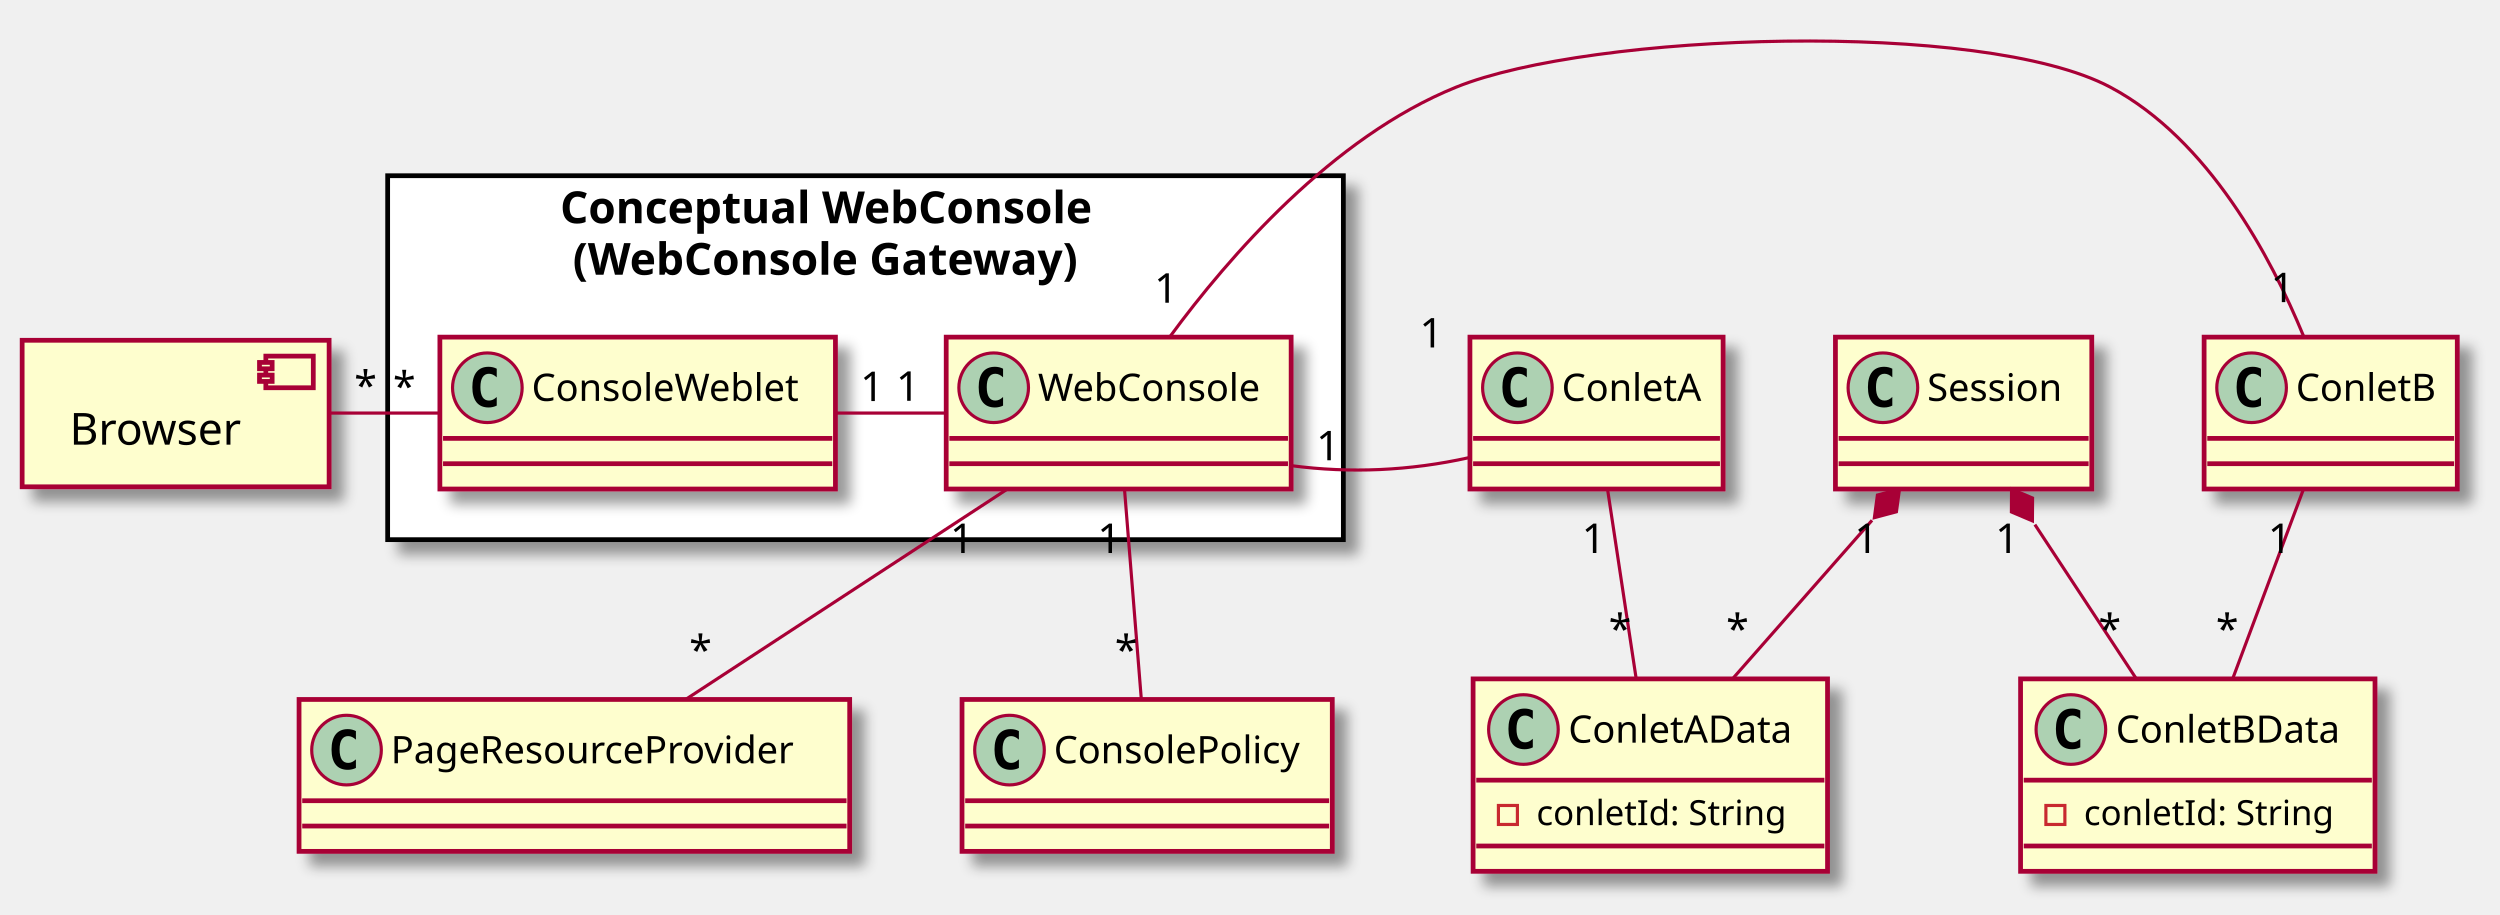
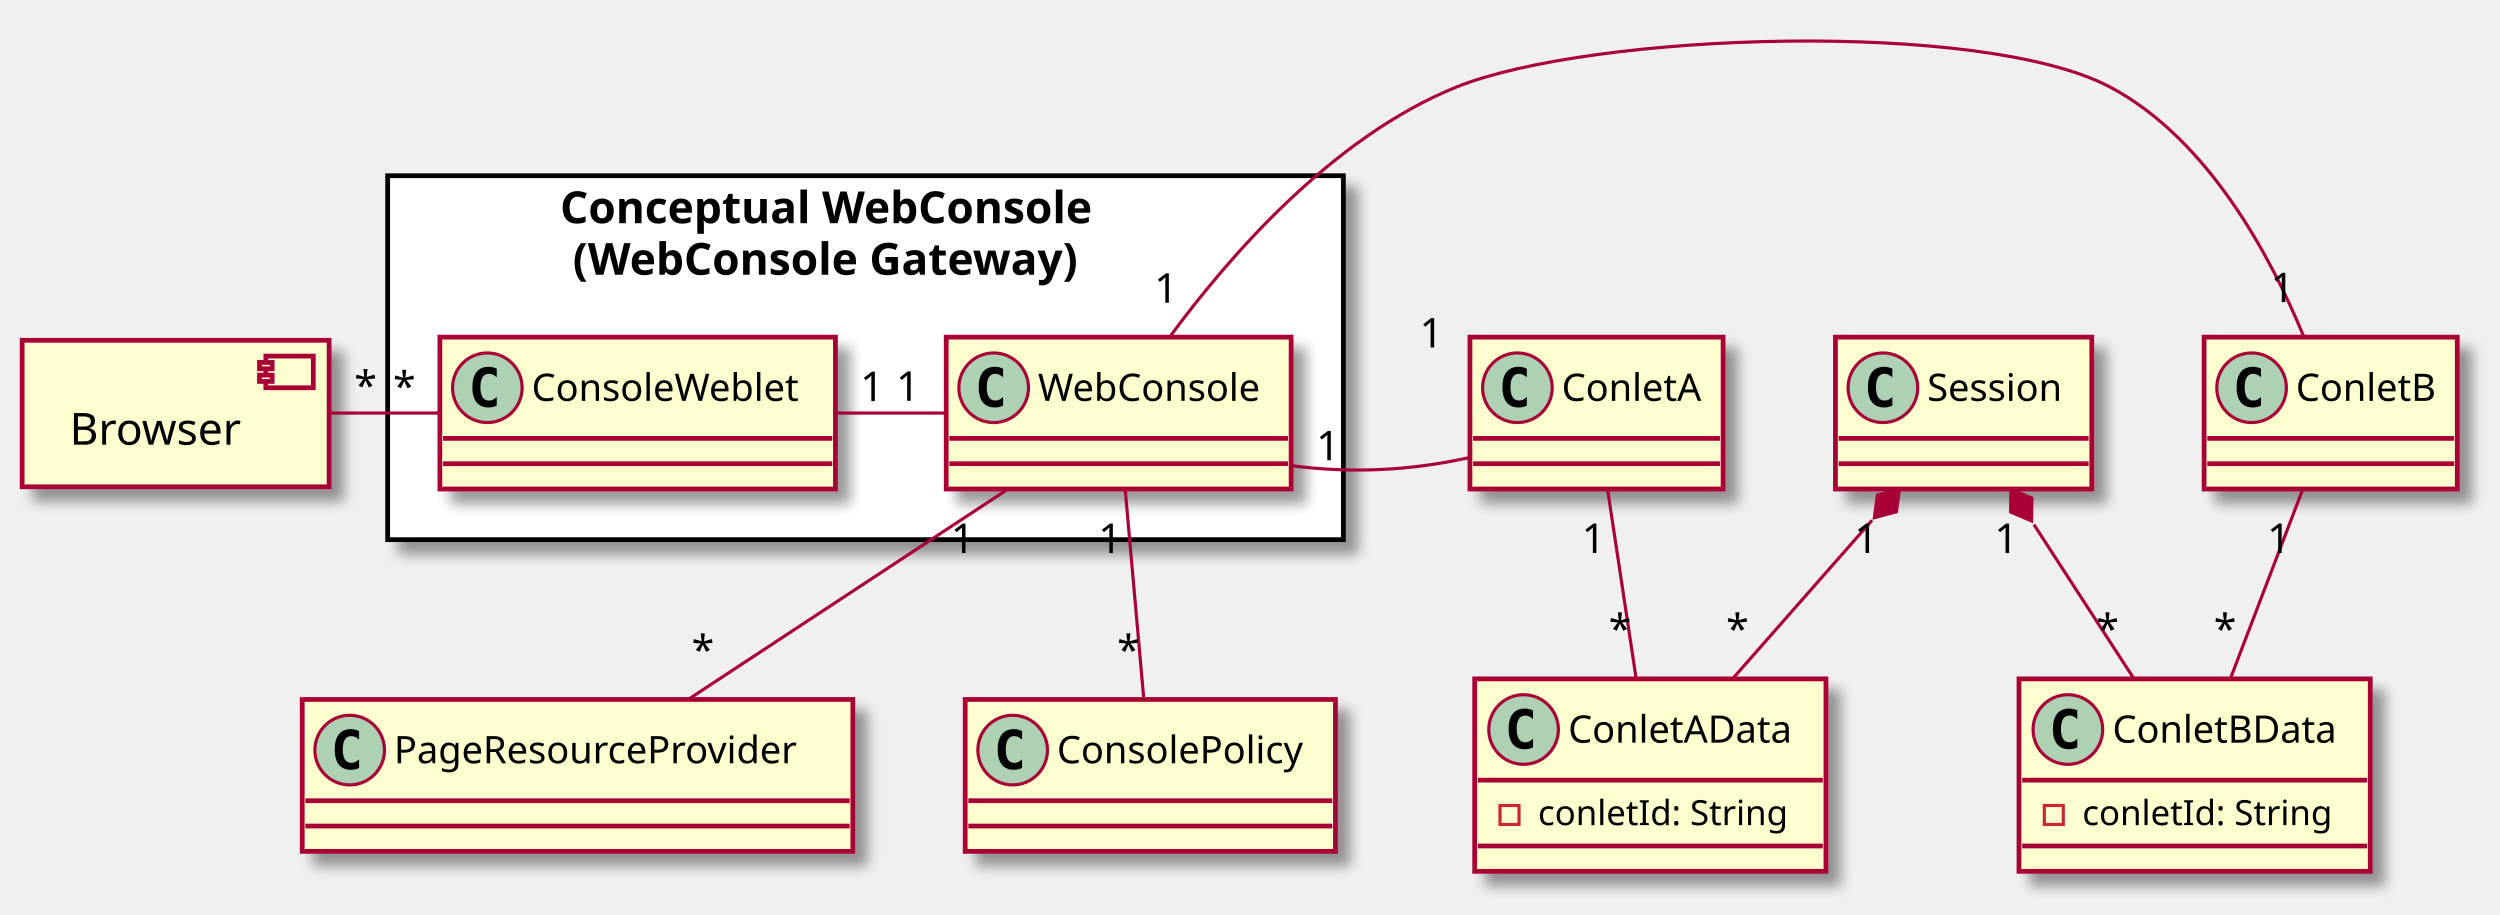
<svg xmlns="http://www.w3.org/2000/svg" contentScriptType="application/ecmascript" contentStyleType="text/css" height="289px" preserveAspectRatio="none" style="width:790px;height:289px;background:#FFFFFF;" version="1.1" viewBox="0 0 790 289" width="790px" zoomAndPan="magnify">
  <defs>
    <filter height="300%" id="f1uu5sp7bbq4fy" width="300%" x="-1" y="-1">
      <feGaussianBlur result="blurOut" stdDeviation="2.0" />
      <feColorMatrix in="blurOut" result="blurOut2" type="matrix" values="0 0 0 0 0 0 0 0 0 0 0 0 0 0 0 0 0 0 .4 0" />
      <feOffset dx="4.0" dy="4.0" in="blurOut2" result="blurOut3" />
      <feBlend in="SourceGraphic" in2="blurOut3" mode="normal" />
    </filter>
  </defs>
  <g>
    <rect fill="#FFFFFF" filter="url(#f1uu5sp7bbq4fy)" height="115" style="stroke:#000000;stroke-width:1.5;" width="302" x="122.5" y="55.53" />
    <text fill="#000000" font-family="sans-serif" font-size="14" font-weight="bold" lengthAdjust="spacing" textLength="193" x="177" y="70.525">Conceptual WebConsole</text>
    <text fill="#000000" font-family="sans-serif" font-size="14" font-weight="bold" lengthAdjust="spacing" textLength="185" x="181" y="86.822">(WebConsole Gateway)</text>
    <rect codeLine="7" fill="#FEFECE" filter="url(#f1uu5sp7bbq4fy)" height="48" id="WebConsole" style="stroke:#A80036;stroke-width:1.5;" width="109" x="299" y="106.53" />
    <ellipse cx="314" cy="122.53" fill="#ADD1B2" rx="11" ry="11" style="stroke:#A80036;stroke-width:1.0;" />
    <path d="M316.969,128.171 Q316.391,128.468 315.75,128.608 Q315.109,128.764 314.406,128.764 Q311.906,128.764 310.578,127.124 Q309.266,125.468 309.266,122.343 Q309.266,119.218 310.578,117.561 Q311.906,115.905 314.406,115.905 Q315.109,115.905 315.75,116.061 Q316.406,116.218 316.969,116.514 L316.969,119.233 Q316.344,118.655 315.75,118.389 Q315.156,118.108 314.531,118.108 Q313.188,118.108 312.5,119.186 Q311.812,120.249 311.812,122.343 Q311.812,124.436 312.5,125.514 Q313.188,126.577 314.531,126.577 Q315.156,126.577 315.75,126.311 Q316.344,126.03 316.969,125.452 L316.969,128.171 Z " fill="#000000" />
    <text fill="#000000" font-family="sans-serif" font-size="12" lengthAdjust="spacing" textLength="77" x="328" y="126.684">WebConsole</text>
    <line style="stroke:#A80036;stroke-width:1.5;" x1="300" x2="407" y1="138.53" y2="138.53" />
    <line style="stroke:#A80036;stroke-width:1.5;" x1="300" x2="407" y1="146.53" y2="146.53" />
    <rect codeLine="8" fill="#FEFECE" filter="url(#f1uu5sp7bbq4fy)" height="48" id="ConsoleWeblet" style="stroke:#A80036;stroke-width:1.5;" width="125" x="139" y="106.53" />
    <ellipse cx="154" cy="122.53" fill="#ADD1B2" rx="11" ry="11" style="stroke:#A80036;stroke-width:1.0;" />
    <path d="M156.969,128.171 Q156.391,128.468 155.75,128.608 Q155.109,128.764 154.406,128.764 Q151.906,128.764 150.578,127.124 Q149.266,125.468 149.266,122.343 Q149.266,119.218 150.578,117.561 Q151.906,115.905 154.406,115.905 Q155.109,115.905 155.75,116.061 Q156.406,116.218 156.969,116.514 L156.969,119.233 Q156.344,118.655 155.75,118.389 Q155.156,118.108 154.531,118.108 Q153.188,118.108 152.5,119.186 Q151.812,120.249 151.812,122.343 Q151.812,124.436 152.5,125.514 Q153.188,126.577 154.531,126.577 Q155.156,126.577 155.75,126.311 Q156.344,126.03 156.969,125.452 L156.969,128.171 Z " fill="#000000" />
    <text fill="#000000" font-family="sans-serif" font-size="12" lengthAdjust="spacing" textLength="93" x="168" y="126.684">ConsoleWeblet</text>
    <line style="stroke:#A80036;stroke-width:1.5;" x1="140" x2="263" y1="138.53" y2="138.53" />
    <line style="stroke:#A80036;stroke-width:1.5;" x1="140" x2="263" y1="146.53" y2="146.53" />
    <rect fill="#FEFECE" filter="url(#f1uu5sp7bbq4fy)" height="48" id="ConletB" style="stroke:#A80036;stroke-width:1.5;" width="80" x="696.5" y="106.53" />
    <ellipse cx="711.5" cy="122.53" fill="#ADD1B2" rx="11" ry="11" style="stroke:#A80036;stroke-width:1.0;" />
    <path d="M714.469,128.171 Q713.891,128.468 713.25,128.608 Q712.609,128.764 711.906,128.764 Q709.406,128.764 708.078,127.124 Q706.766,125.468 706.766,122.343 Q706.766,119.218 708.078,117.561 Q709.406,115.905 711.906,115.905 Q712.609,115.905 713.25,116.061 Q713.906,116.218 714.469,116.514 L714.469,119.233 Q713.844,118.655 713.25,118.389 Q712.656,118.108 712.031,118.108 Q710.688,118.108 710,119.186 Q709.312,120.249 709.312,122.343 Q709.312,124.436 710,125.514 Q710.688,126.577 712.031,126.577 Q712.656,126.577 713.25,126.311 Q713.844,126.03 714.469,125.452 L714.469,128.171 Z " fill="#000000" />
    <text fill="#000000" font-family="sans-serif" font-size="12" lengthAdjust="spacing" textLength="48" x="725.5" y="126.684">ConletB</text>
    <line style="stroke:#A80036;stroke-width:1.5;" x1="697.5" x2="775.5" y1="138.53" y2="138.53" />
    <line style="stroke:#A80036;stroke-width:1.5;" x1="697.5" x2="775.5" y1="146.53" y2="146.53" />
    <rect fill="#FEFECE" filter="url(#f1uu5sp7bbq4fy)" height="48" id="ConletA" style="stroke:#A80036;stroke-width:1.5;" width="80" x="464.5" y="106.53" />
    <ellipse cx="479.5" cy="122.53" fill="#ADD1B2" rx="11" ry="11" style="stroke:#A80036;stroke-width:1.0;" />
    <path d="M482.469,128.171 Q481.891,128.468 481.25,128.608 Q480.609,128.764 479.906,128.764 Q477.406,128.764 476.078,127.124 Q474.766,125.468 474.766,122.343 Q474.766,119.218 476.078,117.561 Q477.406,115.905 479.906,115.905 Q480.609,115.905 481.25,116.061 Q481.906,116.218 482.469,116.514 L482.469,119.233 Q481.844,118.655 481.25,118.389 Q480.656,118.108 480.031,118.108 Q478.688,118.108 478,119.186 Q477.312,120.249 477.312,122.343 Q477.312,124.436 478,125.514 Q478.688,126.577 480.031,126.577 Q480.656,126.577 481.25,126.311 Q481.844,126.03 482.469,125.452 L482.469,128.171 Z " fill="#000000" />
    <text fill="#000000" font-family="sans-serif" font-size="12" lengthAdjust="spacing" textLength="48" x="493.5" y="126.684">ConletA</text>
    <line style="stroke:#A80036;stroke-width:1.5;" x1="465.5" x2="543.5" y1="138.53" y2="138.53" />
    <line style="stroke:#A80036;stroke-width:1.5;" x1="465.5" x2="543.5" y1="146.53" y2="146.53" />
-     <rect codeLine="20" fill="#FEFECE" filter="url(#f1uu5sp7bbq4fy)" height="60.805" id="ConletAData" style="stroke:#A80036;stroke-width:1.5;" width="112" x="465.5" y="214.53" />
-     <ellipse cx="481.4" cy="230.53" fill="#ADD1B2" rx="11" ry="11" style="stroke:#A80036;stroke-width:1.0;" />
-     <path d="M484.369,236.171 Q483.791,236.468 483.15,236.608 Q482.509,236.764 481.806,236.764 Q479.306,236.764 477.978,235.124 Q476.666,233.468 476.666,230.343 Q476.666,227.218 477.978,225.561 Q479.306,223.905 481.806,223.905 Q482.509,223.905 483.15,224.061 Q483.806,224.218 484.369,224.514 L484.369,227.233 Q483.744,226.655 483.15,226.389 Q482.556,226.108 481.931,226.108 Q480.587,226.108 479.9,227.186 Q479.212,228.249 479.212,230.343 Q479.212,232.436 479.9,233.514 Q480.587,234.577 481.931,234.577 Q482.556,234.577 483.15,234.311 Q483.744,234.03 484.369,233.452 L484.369,236.171 Z " fill="#000000" />
-     <text fill="#000000" font-family="sans-serif" font-size="12" lengthAdjust="spacing" textLength="78" x="495.6" y="234.684">ConletAData</text>
-     <line style="stroke:#A80036;stroke-width:1.5;" x1="466.5" x2="576.5" y1="246.53" y2="246.53" />
-     <rect fill="none" height="6" style="stroke:#C82930;stroke-width:1.0;" width="6" x="473.5" y="254.53" />
-     <text fill="#000000" font-family="sans-serif" font-size="11" lengthAdjust="spacing" textLength="86" x="485.5" y="260.74">conletId: String</text>
-     <line style="stroke:#A80036;stroke-width:1.5;" x1="466.5" x2="576.5" y1="267.335" y2="267.335" />
-     <rect codeLine="26" fill="#FEFECE" filter="url(#f1uu5sp7bbq4fy)" height="60.805" id="ConletBData" style="stroke:#A80036;stroke-width:1.5;" width="112" x="638.5" y="214.53" />
-     <ellipse cx="654.4" cy="230.53" fill="#ADD1B2" rx="11" ry="11" style="stroke:#A80036;stroke-width:1.0;" />
-     <path d="M657.369,236.171 Q656.791,236.468 656.15,236.608 Q655.509,236.764 654.806,236.764 Q652.306,236.764 650.978,235.124 Q649.666,233.468 649.666,230.343 Q649.666,227.218 650.978,225.561 Q652.306,223.905 654.806,223.905 Q655.509,223.905 656.15,224.061 Q656.806,224.218 657.369,224.514 L657.369,227.233 Q656.744,226.655 656.15,226.389 Q655.556,226.108 654.931,226.108 Q653.587,226.108 652.9,227.186 Q652.212,228.249 652.212,230.343 Q652.212,232.436 652.9,233.514 Q653.587,234.577 654.931,234.577 Q655.556,234.577 656.15,234.311 Q656.744,234.03 657.369,233.452 L657.369,236.171 Z " fill="#000000" />
-     <text fill="#000000" font-family="sans-serif" font-size="12" lengthAdjust="spacing" textLength="78" x="668.6" y="234.684">ConletBData</text>
-     <line style="stroke:#A80036;stroke-width:1.5;" x1="639.5" x2="749.5" y1="246.53" y2="246.53" />
-     <rect fill="none" height="6" style="stroke:#C82930;stroke-width:1.0;" width="6" x="646.5" y="254.53" />
-     <text fill="#000000" font-family="sans-serif" font-size="11" lengthAdjust="spacing" textLength="86" x="658.5" y="260.74">conletId: String</text>
-     <line style="stroke:#A80036;stroke-width:1.5;" x1="639.5" x2="749.5" y1="267.335" y2="267.335" />
+     <rect codeLine="20" fill="#FEFECE" filter="url(#f1uu5sp7bbq4fy)" height="60.805" id="ConletAData" style="stroke:#A80036;stroke-width:1.5;" width="111" x="466" y="214.53" />
+     <ellipse cx="481.45" cy="230.53" fill="#ADD1B2" rx="11" ry="11" style="stroke:#A80036;stroke-width:1.0;" />
+     <path d="M484.419,236.171 Q483.841,236.468 483.2,236.608 Q482.559,236.764 481.856,236.764 Q479.356,236.764 478.028,235.124 Q476.716,233.468 476.716,230.343 Q476.716,227.218 478.028,225.561 Q479.356,223.905 481.856,223.905 Q482.559,223.905 483.2,224.061 Q483.856,224.218 484.419,224.514 L484.419,227.233 Q483.794,226.655 483.2,226.389 Q482.606,226.108 481.981,226.108 Q480.637,226.108 479.95,227.186 Q479.262,228.249 479.262,230.343 Q479.262,232.436 479.95,233.514 Q480.637,234.577 481.981,234.577 Q482.606,234.577 483.2,234.311 Q483.794,234.03 484.419,233.452 L484.419,236.171 Z " fill="#000000" />
+     <text fill="#000000" font-family="sans-serif" font-size="12" lengthAdjust="spacing" textLength="78" x="495.55" y="234.684">ConletAData</text>
+     <line style="stroke:#A80036;stroke-width:1.5;" x1="467" x2="576" y1="246.53" y2="246.53" />
+     <rect fill="none" height="6" style="stroke:#C82930;stroke-width:1.0;" width="6" x="474" y="254.53" />
+     <text fill="#000000" font-family="sans-serif" font-size="11" lengthAdjust="spacing" textLength="85" x="486" y="260.74">conletId: String</text>
+     <line style="stroke:#A80036;stroke-width:1.5;" x1="467" x2="576" y1="267.335" y2="267.335" />
+     <rect codeLine="26" fill="#FEFECE" filter="url(#f1uu5sp7bbq4fy)" height="60.805" id="ConletBData" style="stroke:#A80036;stroke-width:1.5;" width="111" x="638" y="214.53" />
+     <ellipse cx="653.45" cy="230.53" fill="#ADD1B2" rx="11" ry="11" style="stroke:#A80036;stroke-width:1.0;" />
+     <path d="M656.419,236.171 Q655.841,236.468 655.2,236.608 Q654.559,236.764 653.856,236.764 Q651.356,236.764 650.028,235.124 Q648.716,233.468 648.716,230.343 Q648.716,227.218 650.028,225.561 Q651.356,223.905 653.856,223.905 Q654.559,223.905 655.2,224.061 Q655.856,224.218 656.419,224.514 L656.419,227.233 Q655.794,226.655 655.2,226.389 Q654.606,226.108 653.981,226.108 Q652.638,226.108 651.95,227.186 Q651.263,228.249 651.263,230.343 Q651.263,232.436 651.95,233.514 Q652.638,234.577 653.981,234.577 Q654.606,234.577 655.2,234.311 Q655.794,234.03 656.419,233.452 L656.419,236.171 Z " fill="#000000" />
+     <text fill="#000000" font-family="sans-serif" font-size="12" lengthAdjust="spacing" textLength="78" x="667.55" y="234.684">ConletBData</text>
+     <line style="stroke:#A80036;stroke-width:1.5;" x1="639" x2="748" y1="246.53" y2="246.53" />
+     <rect fill="none" height="6" style="stroke:#C82930;stroke-width:1.0;" width="6" x="646" y="254.53" />
+     <text fill="#000000" font-family="sans-serif" font-size="11" lengthAdjust="spacing" textLength="85" x="658" y="260.74">conletId: String</text>
+     <line style="stroke:#A80036;stroke-width:1.5;" x1="639" x2="748" y1="267.335" y2="267.335" />
    <rect fill="#FEFECE" filter="url(#f1uu5sp7bbq4fy)" height="48" id="Session" style="stroke:#A80036;stroke-width:1.5;" width="81" x="580" y="106.53" />
    <ellipse cx="595" cy="122.53" fill="#ADD1B2" rx="11" ry="11" style="stroke:#A80036;stroke-width:1.0;" />
    <path d="M597.969,128.171 Q597.391,128.468 596.75,128.608 Q596.109,128.764 595.406,128.764 Q592.906,128.764 591.578,127.124 Q590.266,125.468 590.266,122.343 Q590.266,119.218 591.578,117.561 Q592.906,115.905 595.406,115.905 Q596.109,115.905 596.75,116.061 Q597.406,116.218 597.969,116.514 L597.969,119.233 Q597.344,118.655 596.75,118.389 Q596.156,118.108 595.531,118.108 Q594.188,118.108 593.5,119.186 Q592.812,120.249 592.812,122.343 Q592.812,124.436 593.5,125.514 Q594.188,126.577 595.531,126.577 Q596.156,126.577 596.75,126.311 Q597.344,126.03 597.969,125.452 L597.969,128.171 Z " fill="#000000" />
    <text fill="#000000" font-family="sans-serif" font-size="12" lengthAdjust="spacing" textLength="49" x="609" y="126.684">Session</text>
    <line style="stroke:#A80036;stroke-width:1.5;" x1="581" x2="660" y1="138.53" y2="138.53" />
    <line style="stroke:#A80036;stroke-width:1.5;" x1="581" x2="660" y1="146.53" y2="146.53" />
    <rect fill="#FEFECE" filter="url(#f1uu5sp7bbq4fy)" height="46.297" style="stroke:#A80036;stroke-width:1.5;" width="97" x="7" y="107.53" />
    <rect fill="#FEFECE" height="10" style="stroke:#A80036;stroke-width:1.5;" width="15" x="84" y="112.53" />
    <rect fill="#FEFECE" height="2" style="stroke:#A80036;stroke-width:1.5;" width="4" x="82" y="114.53" />
    <rect fill="#FEFECE" height="2" style="stroke:#A80036;stroke-width:1.5;" width="4" x="82" y="118.53" />
    <text fill="#000000" font-family="sans-serif" font-size="14" lengthAdjust="spacing" textLength="57" x="22" y="140.525">Browser</text>
-     <rect fill="#FEFECE" filter="url(#f1uu5sp7bbq4fy)" height="48" id="PageResourceProvider" style="stroke:#A80036;stroke-width:1.5;" width="174" x="94.5" y="221.03" />
-     <ellipse cx="109.5" cy="237.03" fill="#ADD1B2" rx="11" ry="11" style="stroke:#A80036;stroke-width:1.0;" />
-     <path d="M112.469,242.671 Q111.891,242.968 111.25,243.108 Q110.609,243.264 109.906,243.264 Q107.406,243.264 106.078,241.624 Q104.766,239.968 104.766,236.843 Q104.766,233.718 106.078,232.061 Q107.406,230.405 109.906,230.405 Q110.609,230.405 111.25,230.561 Q111.906,230.718 112.469,231.014 L112.469,233.733 Q111.844,233.155 111.25,232.889 Q110.656,232.608 110.031,232.608 Q108.688,232.608 108,233.686 Q107.312,234.749 107.312,236.843 Q107.312,238.936 108,240.014 Q108.688,241.077 110.031,241.077 Q110.656,241.077 111.25,240.811 Q111.844,240.53 112.469,239.952 L112.469,242.671 Z " fill="#000000" />
-     <text fill="#000000" font-family="sans-serif" font-size="12" lengthAdjust="spacing" textLength="142" x="123.5" y="241.184">PageResourceProvider</text>
-     <line style="stroke:#A80036;stroke-width:1.5;" x1="95.5" x2="267.5" y1="253.03" y2="253.03" />
-     <line style="stroke:#A80036;stroke-width:1.5;" x1="95.5" x2="267.5" y1="261.03" y2="261.03" />
-     <rect fill="#FEFECE" filter="url(#f1uu5sp7bbq4fy)" height="48" id="ConsolePolicy" style="stroke:#A80036;stroke-width:1.5;" width="117" x="304" y="221.03" />
-     <ellipse cx="319" cy="237.03" fill="#ADD1B2" rx="11" ry="11" style="stroke:#A80036;stroke-width:1.0;" />
-     <path d="M321.969,242.671 Q321.391,242.968 320.75,243.108 Q320.109,243.264 319.406,243.264 Q316.906,243.264 315.578,241.624 Q314.266,239.968 314.266,236.843 Q314.266,233.718 315.578,232.061 Q316.906,230.405 319.406,230.405 Q320.109,230.405 320.75,230.561 Q321.406,230.718 321.969,231.014 L321.969,233.733 Q321.344,233.155 320.75,232.889 Q320.156,232.608 319.531,232.608 Q318.188,232.608 317.5,233.686 Q316.812,234.749 316.812,236.843 Q316.812,238.936 317.5,240.014 Q318.188,241.077 319.531,241.077 Q320.156,241.077 320.75,240.811 Q321.344,240.53 321.969,239.952 L321.969,242.671 Z " fill="#000000" />
-     <text fill="#000000" font-family="sans-serif" font-size="12" lengthAdjust="spacing" textLength="85" x="333" y="241.184">ConsolePolicy</text>
-     <line style="stroke:#A80036;stroke-width:1.5;" x1="305" x2="420" y1="253.03" y2="253.03" />
-     <line style="stroke:#A80036;stroke-width:1.5;" x1="305" x2="420" y1="261.03" y2="261.03" />
+     <rect fill="#FEFECE" filter="url(#f1uu5sp7bbq4fy)" height="48" id="PageResourceProvider" style="stroke:#A80036;stroke-width:1.5;" width="174" x="95.5" y="221.03" />
+     <ellipse cx="110.5" cy="237.03" fill="#ADD1B2" rx="11" ry="11" style="stroke:#A80036;stroke-width:1.0;" />
+     <path d="M113.469,242.671 Q112.891,242.968 112.25,243.108 Q111.609,243.264 110.906,243.264 Q108.406,243.264 107.078,241.624 Q105.766,239.968 105.766,236.843 Q105.766,233.718 107.078,232.061 Q108.406,230.405 110.906,230.405 Q111.609,230.405 112.25,230.561 Q112.906,230.718 113.469,231.014 L113.469,233.733 Q112.844,233.155 112.25,232.889 Q111.656,232.608 111.031,232.608 Q109.688,232.608 109,233.686 Q108.312,234.749 108.312,236.843 Q108.312,238.936 109,240.014 Q109.688,241.077 111.031,241.077 Q111.656,241.077 112.25,240.811 Q112.844,240.53 113.469,239.952 L113.469,242.671 Z " fill="#000000" />
+     <text fill="#000000" font-family="sans-serif" font-size="12" lengthAdjust="spacing" textLength="142" x="124.5" y="241.184">PageResourceProvider</text>
+     <line style="stroke:#A80036;stroke-width:1.5;" x1="96.5" x2="268.5" y1="253.03" y2="253.03" />
+     <line style="stroke:#A80036;stroke-width:1.5;" x1="96.5" x2="268.5" y1="261.03" y2="261.03" />
+     <rect fill="#FEFECE" filter="url(#f1uu5sp7bbq4fy)" height="48" id="ConsolePolicy" style="stroke:#A80036;stroke-width:1.5;" width="117" x="305" y="221.03" />
+     <ellipse cx="320" cy="237.03" fill="#ADD1B2" rx="11" ry="11" style="stroke:#A80036;stroke-width:1.0;" />
+     <path d="M322.969,242.671 Q322.391,242.968 321.75,243.108 Q321.109,243.264 320.406,243.264 Q317.906,243.264 316.578,241.624 Q315.266,239.968 315.266,236.843 Q315.266,233.718 316.578,232.061 Q317.906,230.405 320.406,230.405 Q321.109,230.405 321.75,230.561 Q322.406,230.718 322.969,231.014 L322.969,233.733 Q322.344,233.155 321.75,232.889 Q321.156,232.608 320.531,232.608 Q319.188,232.608 318.5,233.686 Q317.812,234.749 317.812,236.843 Q317.812,238.936 318.5,240.014 Q319.188,241.077 320.531,241.077 Q321.156,241.077 321.75,240.811 Q322.344,240.53 322.969,239.952 L322.969,242.671 Z " fill="#000000" />
+     <text fill="#000000" font-family="sans-serif" font-size="12" lengthAdjust="spacing" textLength="85" x="334" y="241.184">ConsolePolicy</text>
+     <line style="stroke:#A80036;stroke-width:1.5;" x1="306" x2="421" y1="253.03" y2="253.03" />
+     <line style="stroke:#A80036;stroke-width:1.5;" x1="306" x2="421" y1="261.03" y2="261.03" />
    <path codeLine="10" d="M264.14,130.53 C275.66,130.53 287.18,130.53 298.7,130.53 " fill="none" id="ConsoleWeblet-WebConsole" style="stroke:#A80036;stroke-width:1.0;" />
    <text fill="#000000" font-family="sans-serif" font-size="13" lengthAdjust="spacing" textLength="8" x="271.845" y="126.737">1</text>
    <text fill="#000000" font-family="sans-serif" font-size="13" lengthAdjust="spacing" textLength="8" x="283.166" y="126.644">1</text>
    <path codeLine="13" d="M104.26,130.53 C115.78,130.53 127.31,130.53 138.83,130.53 " fill="none" id="Browser-ConsoleWeblet" style="stroke:#A80036;stroke-width:1.0;" />
    <text fill="#000000" font-family="sans-serif" font-size="13" lengthAdjust="spacing" textLength="7" x="111.936" y="126.483">*</text>
    <text fill="#000000" font-family="sans-serif" font-size="13" lengthAdjust="spacing" textLength="7" x="124.179" y="126.737">*</text>
    <path codeLine="17" d="M369.76,106.31 C388.26,81.17 421.02,43.34 460.17,27.53 C502.75,10.33 626.27,6 666.83,27.53 C697.91,44.03 717.66,81.28 727.9,106.16 " fill="none" id="WebConsole-ConletB" style="stroke:#A80036;stroke-width:1.0;" />
    <text fill="#000000" font-family="sans-serif" font-size="13" lengthAdjust="spacing" textLength="8" x="364.748" y="95.661">1</text>
    <text fill="#000000" font-family="sans-serif" font-size="13" lengthAdjust="spacing" textLength="8" x="717.551" y="95.479">1</text>
    <path codeLine="18" d="M408.06,147.15 C426.77,149.62 445.48,148.78 464.19,144.62 " fill="none" id="WebConsole-ConletA" style="stroke:#A80036;stroke-width:1.0;" />
    <text fill="#000000" font-family="sans-serif" font-size="13" lengthAdjust="spacing" textLength="8" x="415.929" y="145.451">1</text>
    <text fill="#000000" font-family="sans-serif" font-size="13" lengthAdjust="spacing" textLength="8" x="448.574" y="109.808">1</text>
    <path codeLine="24" d="M507.98,154.57 C510.58,171.8 514.17,195.5 516.99,214.18 " fill="none" id="ConletA-ConletAData" style="stroke:#A80036;stroke-width:1.0;" />
    <text fill="#000000" font-family="sans-serif" font-size="13" lengthAdjust="spacing" textLength="8" x="499.847" y="174.736">1</text>
    <text fill="#000000" font-family="sans-serif" font-size="13" lengthAdjust="spacing" textLength="7" x="508.338" y="203.371">*</text>
-     <path codeLine="30" d="M727.9,154.57 C721.47,171.8 712.62,195.5 705.64,214.18 " fill="none" id="ConletB-ConletBData" style="stroke:#A80036;stroke-width:1.0;" />
-     <text fill="#000000" font-family="sans-serif" font-size="13" lengthAdjust="spacing" textLength="8" x="716.671" y="174.736">1</text>
-     <text fill="#000000" font-family="sans-serif" font-size="13" lengthAdjust="spacing" textLength="7" x="700.216" y="203.371">*</text>
+     <path codeLine="30" d="M727.69,154.57 C721.11,171.8 712.05,195.5 704.91,214.18 " fill="none" id="ConletB-ConletBData" style="stroke:#A80036;stroke-width:1.0;" />
+     <text fill="#000000" font-family="sans-serif" font-size="13" lengthAdjust="spacing" textLength="8" x="716.407" y="174.736">1</text>
+     <text fill="#000000" font-family="sans-serif" font-size="13" lengthAdjust="spacing" textLength="7" x="699.541" y="203.371">*</text>
    <path codeLine="32" d="M591.56,164.42 C577.71,180.15 561.25,198.86 547.77,214.18 " fill="none" id="Session-backto-ConletAData" style="stroke:#A80036;stroke-width:1.0;" />
    <polygon fill="#A80036" points="600.23,154.57,593.263,156.432,592.303,163.579,599.269,161.717,600.23,154.57" style="stroke:#A80036;stroke-width:1.0;" />
    <text fill="#000000" font-family="sans-serif" font-size="13" lengthAdjust="spacing" textLength="8" x="586.011" y="174.736">1</text>
    <text fill="#000000" font-family="sans-serif" font-size="13" lengthAdjust="spacing" textLength="7" x="545.466" y="203.371">*</text>
-     <path codeLine="33" d="M643.02,165.77 C653.18,181.22 665.07,199.29 674.87,214.18 " fill="none" id="Session-backto-ConletBData" style="stroke:#A80036;stroke-width:1.0;" />
-     <polygon fill="#A80036" points="635.65,154.57,635.606,161.781,642.245,164.595,642.289,157.384,635.65,154.57" style="stroke:#A80036;stroke-width:1.0;" />
-     <text fill="#000000" font-family="sans-serif" font-size="13" lengthAdjust="spacing" textLength="8" x="630.507" y="174.736">1</text>
-     <text fill="#000000" font-family="sans-serif" font-size="13" lengthAdjust="spacing" textLength="7" x="663.099" y="203.371">*</text>
-     <path codeLine="36" d="M318.28,154.57 C288.6,173.98 246.34,201.62 216.67,221.02 " fill="none" id="WebConsole-PageResourceProvider" style="stroke:#A80036;stroke-width:1.0;" />
-     <text fill="#000000" font-family="sans-serif" font-size="13" lengthAdjust="spacing" textLength="8" x="300.23" y="174.736">1</text>
-     <text fill="#000000" font-family="sans-serif" font-size="13" lengthAdjust="spacing" textLength="7" x="217.785" y="210.03">*</text>
-     <path codeLine="37" d="M355.34,154.57 C356.9,173.98 359.11,201.62 360.66,221.02 " fill="none" id="WebConsole-ConsolePolicy" style="stroke:#A80036;stroke-width:1.0;" />
-     <text fill="#000000" font-family="sans-serif" font-size="13" lengthAdjust="spacing" textLength="8" x="346.786" y="174.736">1</text>
-     <text fill="#000000" font-family="sans-serif" font-size="13" lengthAdjust="spacing" textLength="7" x="352.292" y="210.03">*</text>
+     <path codeLine="33" d="M642.72,165.77 C652.74,181.22 664.47,199.29 674.13,214.18 " fill="none" id="Session-backto-ConletBData" style="stroke:#A80036;stroke-width:1.0;" />
+     <polygon fill="#A80036" points="635.45,154.57,635.36,161.78,641.981,164.637,642.071,157.427,635.45,154.57" style="stroke:#A80036;stroke-width:1.0;" />
+     <text fill="#000000" font-family="sans-serif" font-size="13" lengthAdjust="spacing" textLength="8" x="630.256" y="174.736">1</text>
+     <text fill="#000000" font-family="sans-serif" font-size="13" lengthAdjust="spacing" textLength="7" x="662.413" y="203.371">*</text>
+     <path codeLine="36" d="M318.48,154.57 C288.97,173.98 246.97,201.62 217.47,221.02 " fill="none" id="WebConsole-PageResourceProvider" style="stroke:#A80036;stroke-width:1.0;" />
+     <text fill="#000000" font-family="sans-serif" font-size="13" lengthAdjust="spacing" textLength="8" x="300.481" y="174.736">1</text>
+     <text fill="#000000" font-family="sans-serif" font-size="13" lengthAdjust="spacing" textLength="7" x="218.534" y="210.03">*</text>
+     <path codeLine="37" d="M355.55,154.57 C357.27,173.98 359.73,201.62 361.45,221.02 " fill="none" id="WebConsole-ConsolePolicy" style="stroke:#A80036;stroke-width:1.0;" />
+     <text fill="#000000" font-family="sans-serif" font-size="13" lengthAdjust="spacing" textLength="8" x="347.05" y="174.736">1</text>
+     <text fill="#000000" font-family="sans-serif" font-size="13" lengthAdjust="spacing" textLength="7" x="353.028" y="210.03">*</text>
  </g>
</svg>
